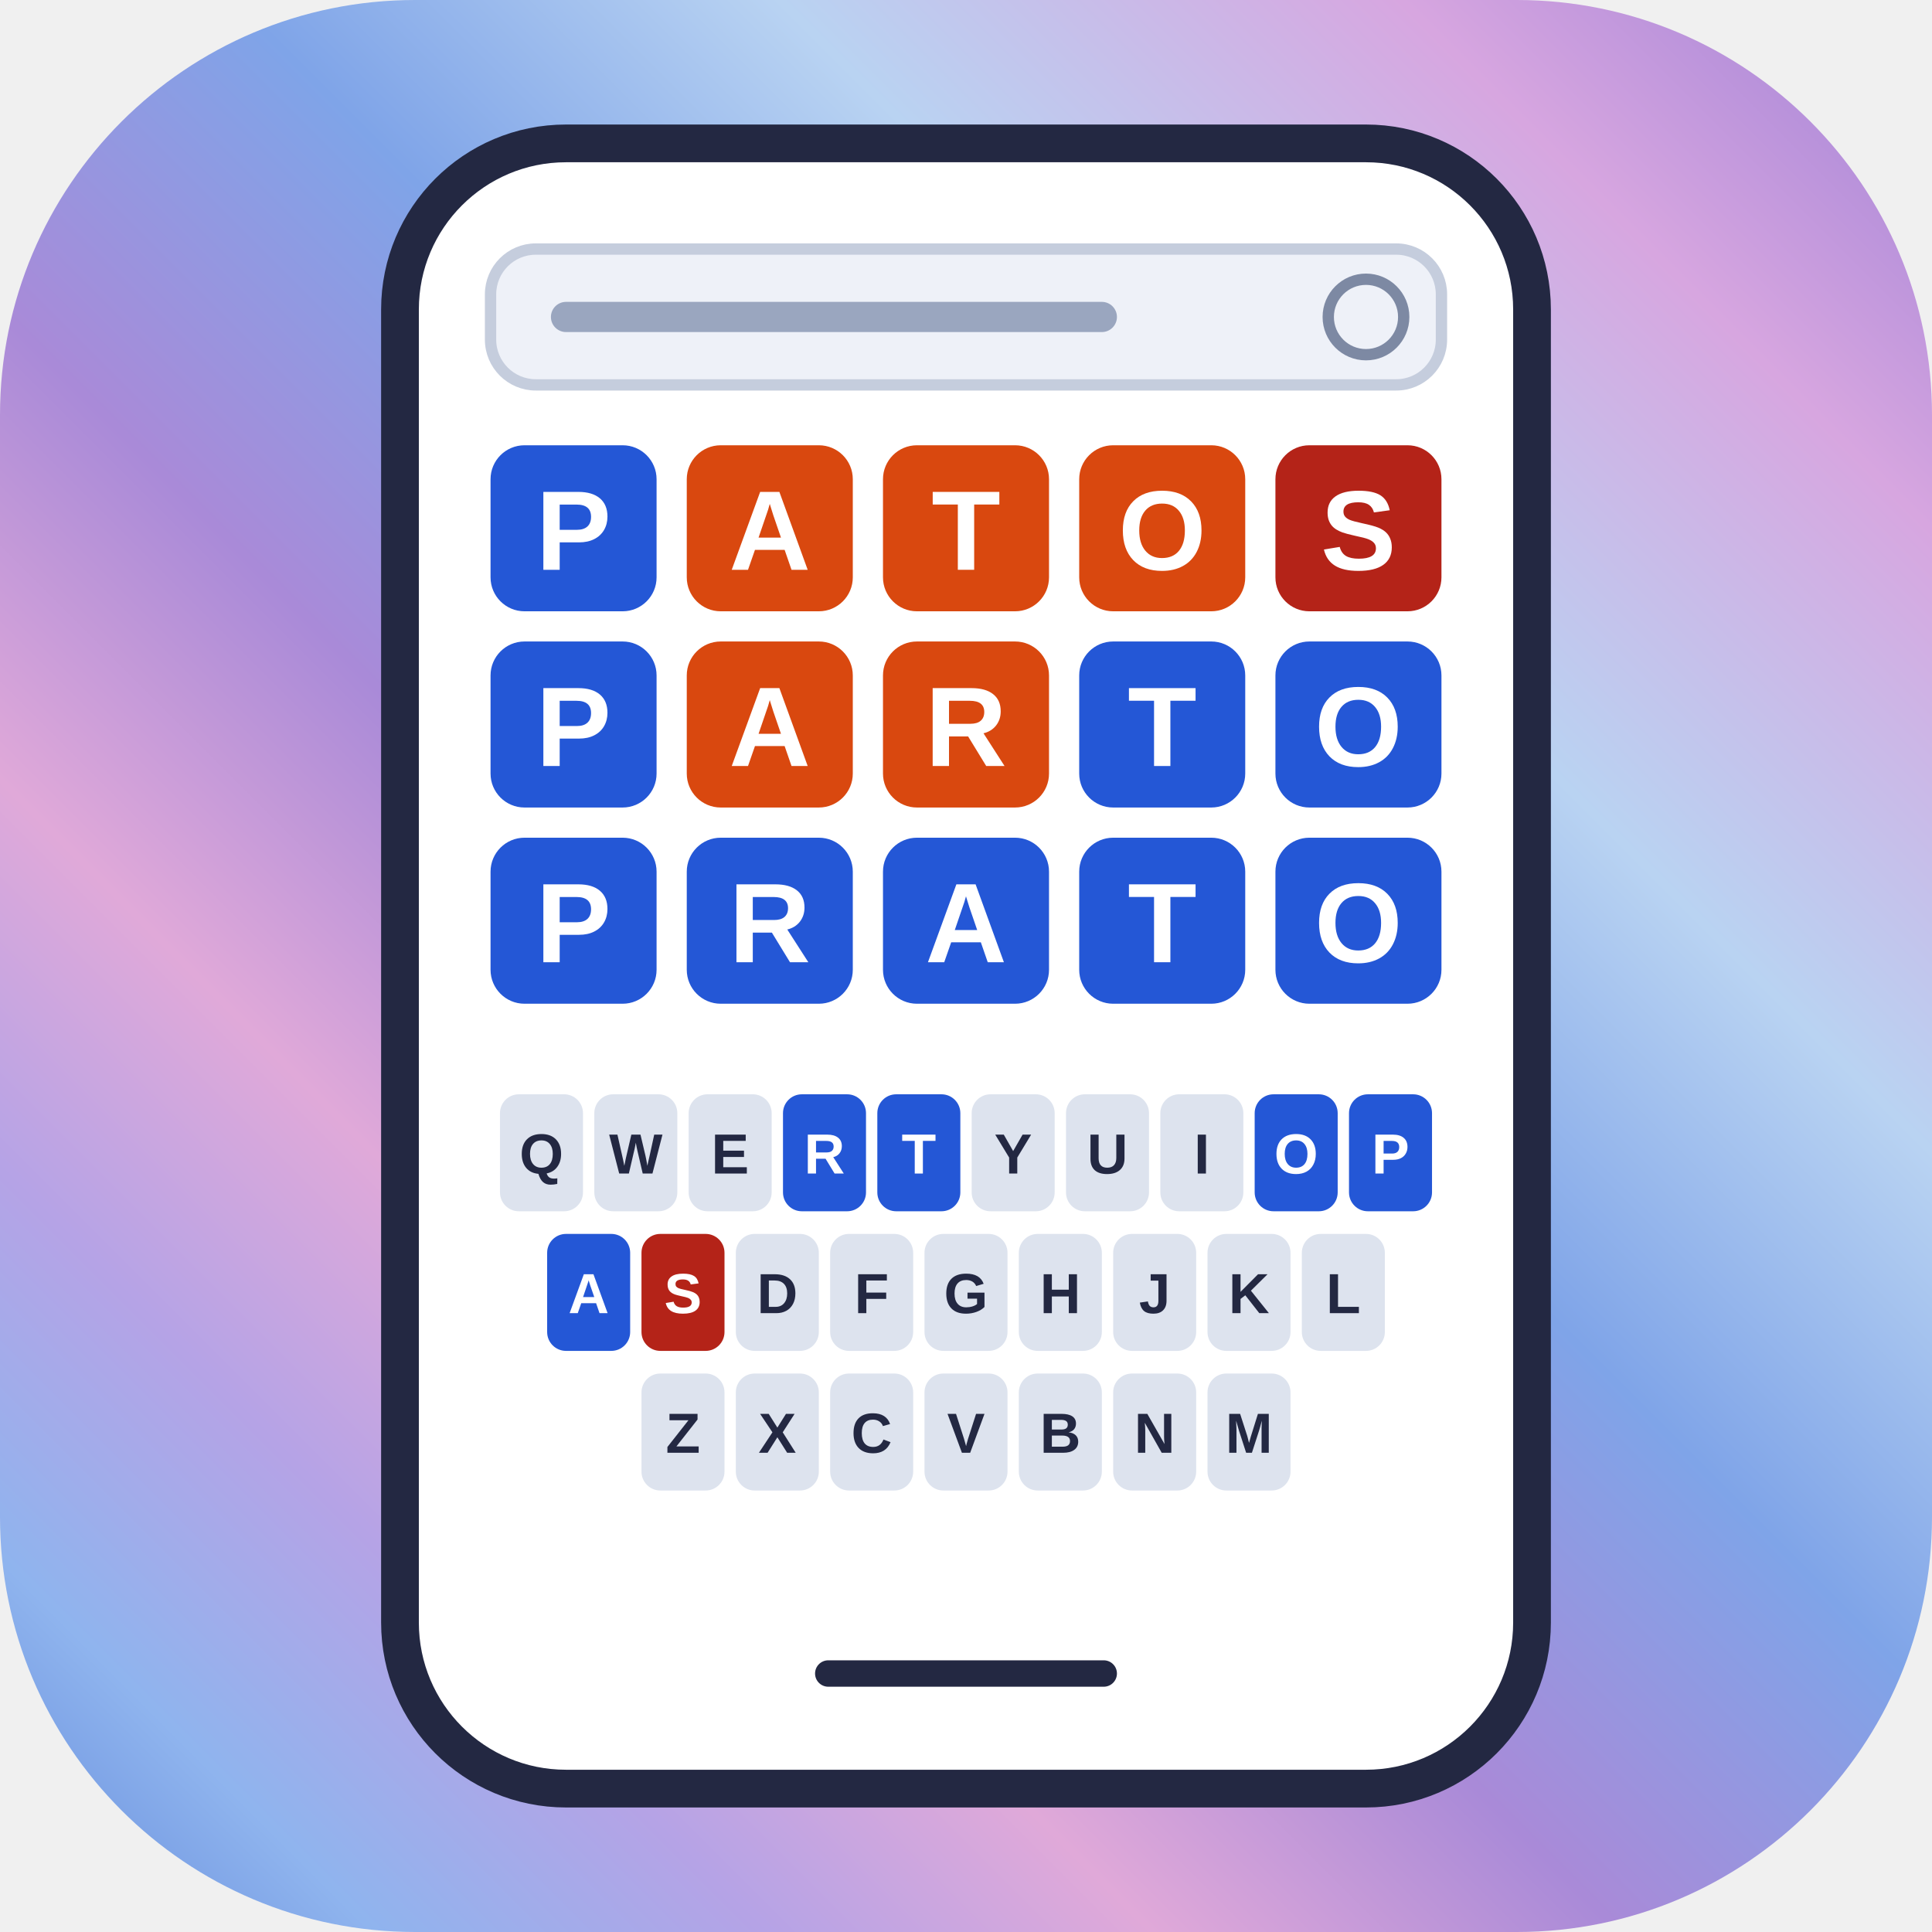
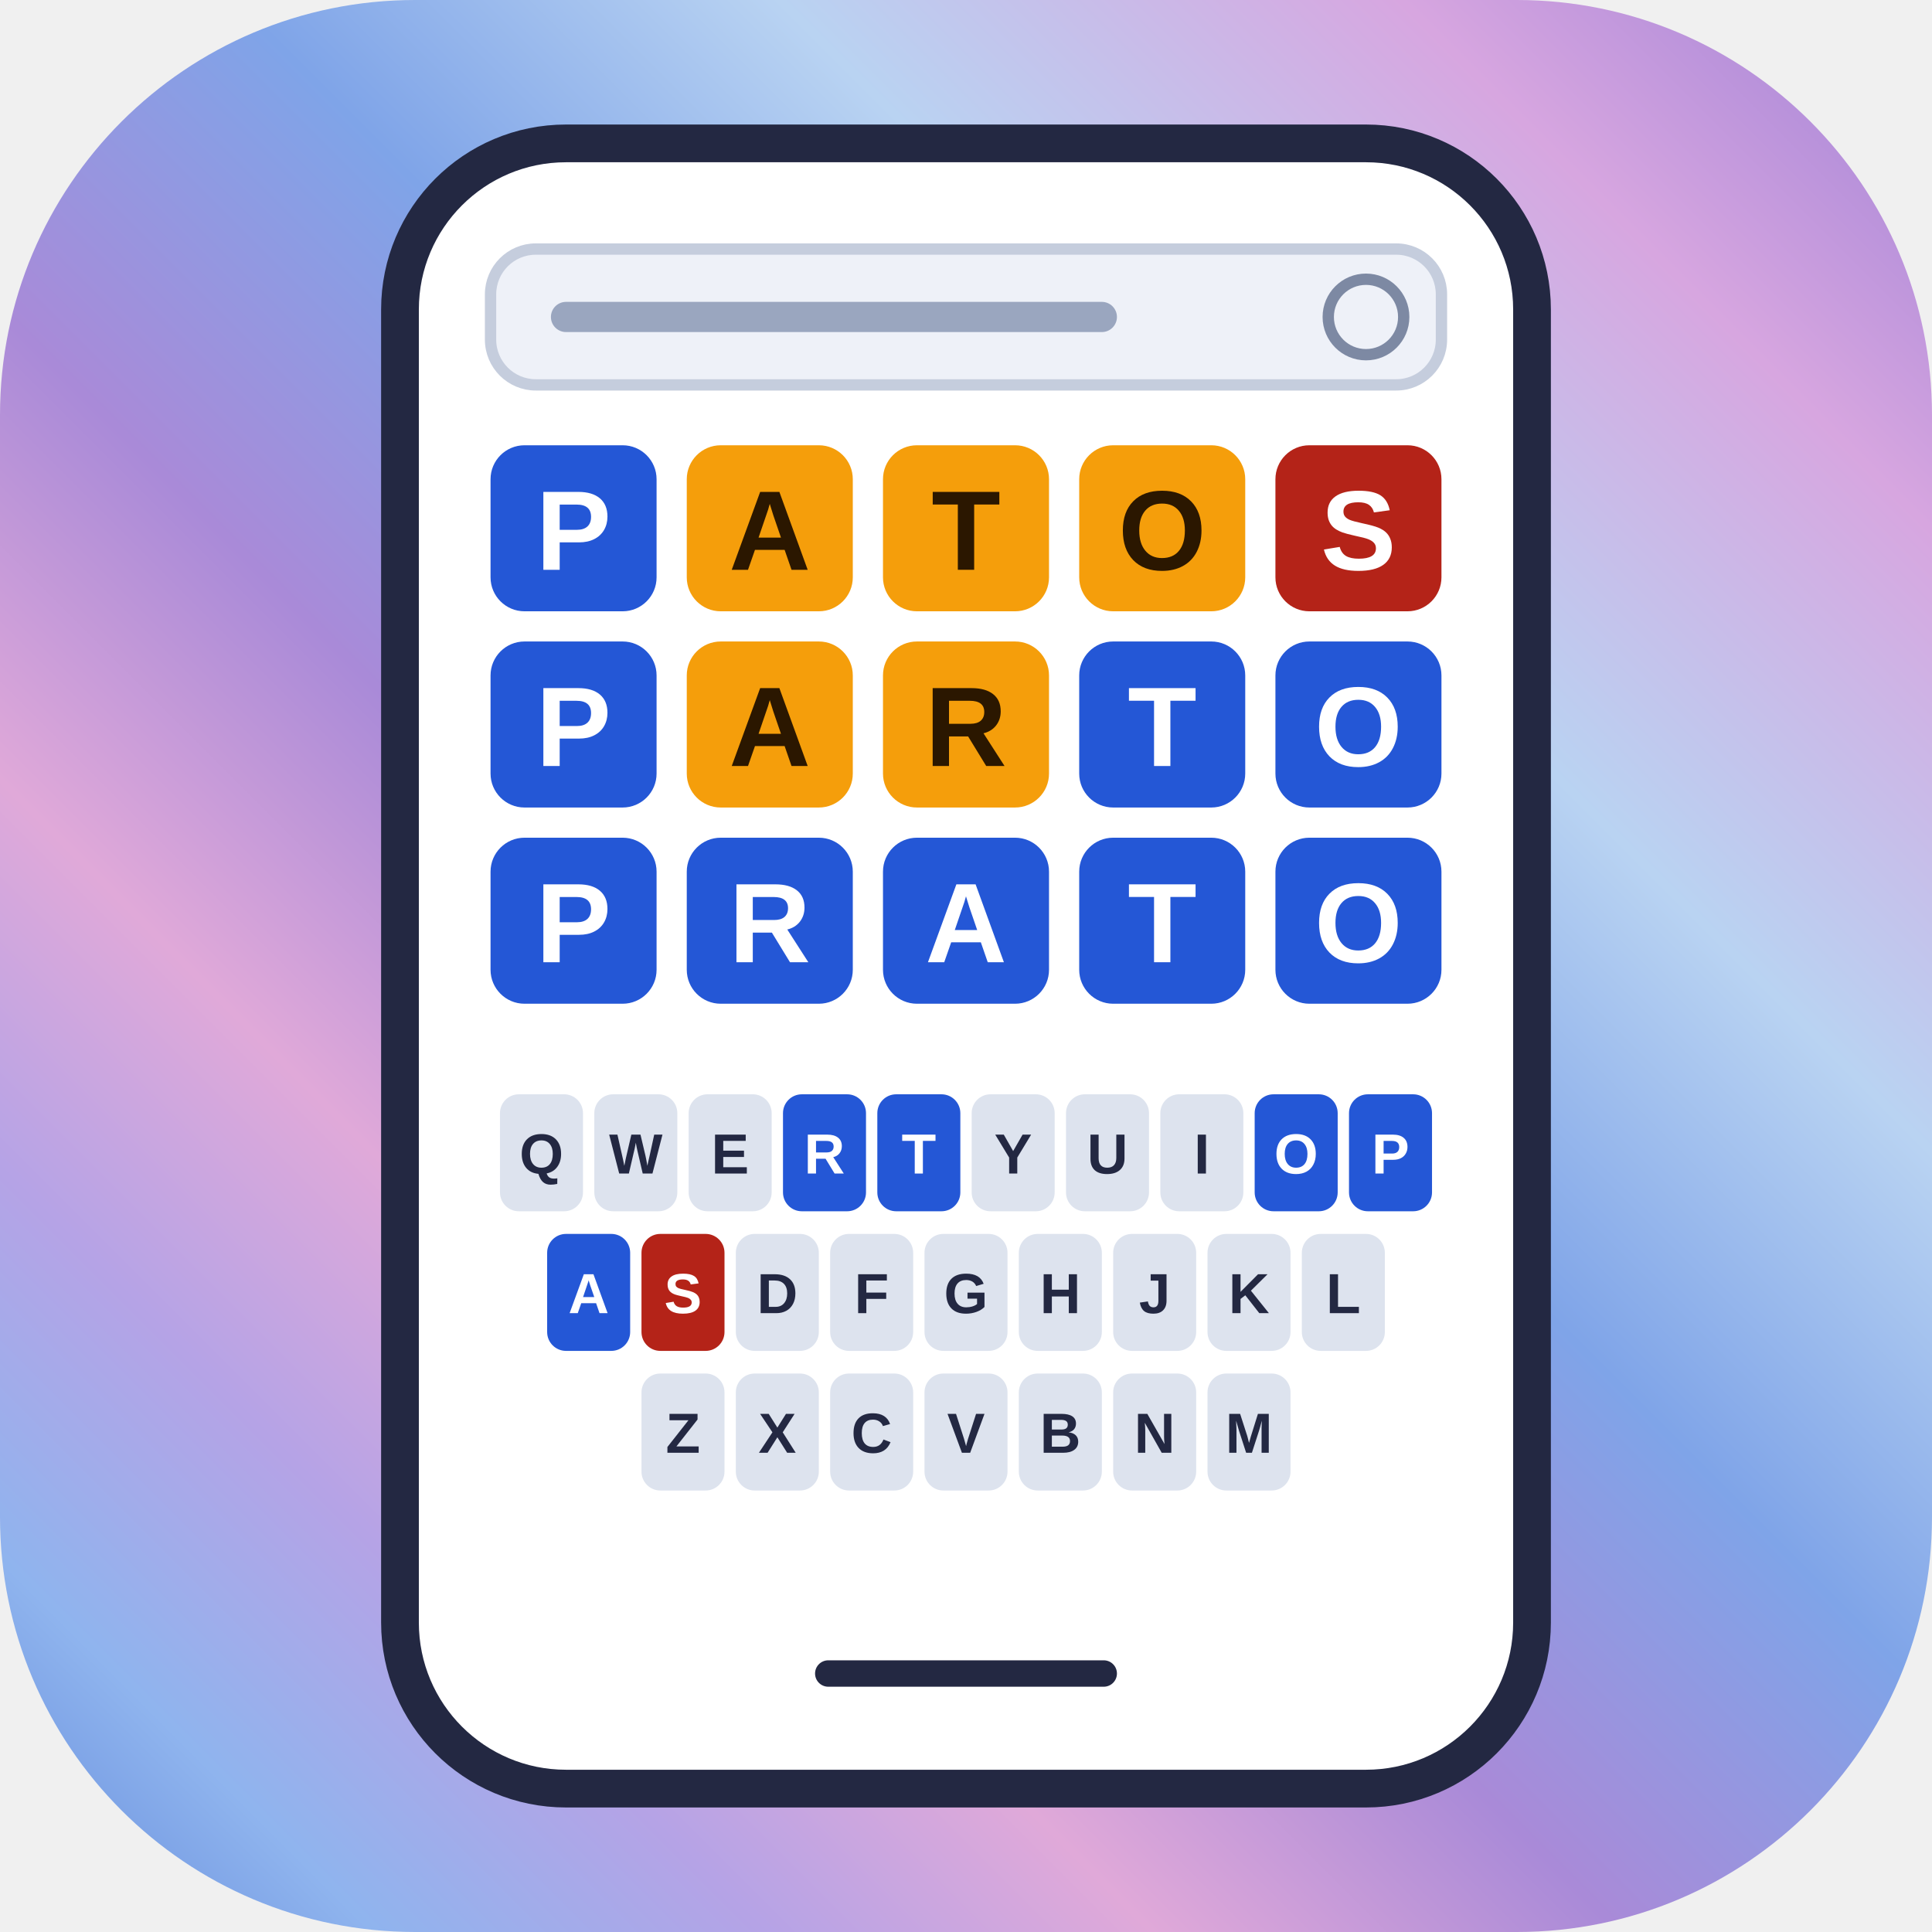
<svg xmlns="http://www.w3.org/2000/svg" viewBox="0 0 512 512">
  <style>
  text { font-family: "Arial Rounded MT Bold", "Segoe UI", Arial, sans-serif; font-weight: 800; text-anchor: middle; }
-   .l { font-size: 30px; fill: #fff; }
+   .l { font-size: 30px; }
  .k { font-size: 15px; }
</style>
  <defs>
    <linearGradient id="ceu" x1="1" y1="0" x2="0" y2="1">
      <stop offset="0" stop-color="#9C7FD6" />
      <stop offset=".14" stop-color="#D7A6E0" />
      <stop offset=".30" stop-color="#B9D3F2" />
      <stop offset=".44" stop-color="#7FA4E8" />
      <stop offset=".58" stop-color="#A98AD8" />
      <stop offset=".70" stop-color="#E0A9D9" />
      <stop offset=".80" stop-color="#B5A3E6" />
      <stop offset=".90" stop-color="#8FB4EE" />
      <stop offset="1" stop-color="#5F86D9" />
    </linearGradient>
  </defs>
  <rect width="512" height="512" rx="110" fill="url(#ceu)" />
  <rect x="106" y="38" width="300" height="436" rx="44" fill="#fff" stroke="#232842" stroke-width="10" />
  <rect x="130" y="66" width="252" height="36" rx="12" fill="#EEF1F8" stroke="#C5CDDD" stroke-width="3" />
  <rect x="146" y="80" width="150" height="8" rx="4" fill="#9AA6BF" />
  <circle cx="362" cy="84" r="10" fill="none" stroke="#7D89A3" stroke-width="3" />
  <rect x="130" y="118" width="44" height="44" rx="9" fill="#2457D6" />
-   <text x="152.0" y="151.0" class="l">P</text>
-   <rect x="182" y="118" width="44" height="44" rx="9" fill="#D9480F" />
-   <text x="204.0" y="151.0" class="l">A</text>
-   <rect x="234" y="118" width="44" height="44" rx="9" fill="#D9480F" />
-   <text x="256.0" y="151.0" class="l">T</text>
-   <rect x="286" y="118" width="44" height="44" rx="9" fill="#D9480F" />
-   <text x="308.0" y="151.0" class="l">O</text>
+   <text x="152.0" y="151.0" class="l" fill="#fff">P</text>
+   <rect x="182" y="118" width="44" height="44" rx="9" fill="#F59E0B" />
+   <text x="204.0" y="151.0" class="l" fill="#2B1700">A</text>
+   <rect x="234" y="118" width="44" height="44" rx="9" fill="#F59E0B" />
+   <text x="256.0" y="151.0" class="l" fill="#2B1700">T</text>
+   <rect x="286" y="118" width="44" height="44" rx="9" fill="#F59E0B" />
+   <text x="308.0" y="151.0" class="l" fill="#2B1700">O</text>
  <rect x="338" y="118" width="44" height="44" rx="9" fill="#B42318" />
-   <text x="360.0" y="151.0" class="l">S</text>
+   <text x="360.0" y="151.0" class="l" fill="#fff">S</text>
  <rect x="130" y="170" width="44" height="44" rx="9" fill="#2457D6" />
-   <text x="152.0" y="203.0" class="l">P</text>
-   <rect x="182" y="170" width="44" height="44" rx="9" fill="#D9480F" />
-   <text x="204.0" y="203.0" class="l">A</text>
-   <rect x="234" y="170" width="44" height="44" rx="9" fill="#D9480F" />
-   <text x="256.0" y="203.0" class="l">R</text>
+   <text x="152.0" y="203.0" class="l" fill="#fff">P</text>
+   <rect x="182" y="170" width="44" height="44" rx="9" fill="#F59E0B" />
+   <text x="204.0" y="203.0" class="l" fill="#2B1700">A</text>
+   <rect x="234" y="170" width="44" height="44" rx="9" fill="#F59E0B" />
+   <text x="256.0" y="203.0" class="l" fill="#2B1700">R</text>
  <rect x="286" y="170" width="44" height="44" rx="9" fill="#2457D6" />
-   <text x="308.0" y="203.0" class="l">T</text>
+   <text x="308.0" y="203.0" class="l" fill="#fff">T</text>
  <rect x="338" y="170" width="44" height="44" rx="9" fill="#2457D6" />
-   <text x="360.0" y="203.0" class="l">O</text>
+   <text x="360.0" y="203.0" class="l" fill="#fff">O</text>
  <rect x="130" y="222" width="44" height="44" rx="9" fill="#2457D6" />
-   <text x="152.0" y="255.0" class="l">P</text>
+   <text x="152.0" y="255.0" class="l" fill="#fff">P</text>
  <rect x="182" y="222" width="44" height="44" rx="9" fill="#2457D6" />
-   <text x="204.0" y="255.0" class="l">R</text>
+   <text x="204.0" y="255.0" class="l" fill="#fff">R</text>
  <rect x="234" y="222" width="44" height="44" rx="9" fill="#2457D6" />
-   <text x="256.0" y="255.0" class="l">A</text>
+   <text x="256.0" y="255.0" class="l" fill="#fff">A</text>
  <rect x="286" y="222" width="44" height="44" rx="9" fill="#2457D6" />
-   <text x="308.0" y="255.0" class="l">T</text>
+   <text x="308.0" y="255.0" class="l" fill="#fff">T</text>
  <rect x="338" y="222" width="44" height="44" rx="9" fill="#2457D6" />
-   <text x="360.0" y="255.0" class="l">O</text>
+   <text x="360.0" y="255.0" class="l" fill="#fff">O</text>
  <rect x="132.5" y="290" width="22" height="31" rx="5" fill="#DDE3EE" />
  <text x="143.5" y="311" class="k" fill="#232842">Q</text>
  <rect x="157.5" y="290" width="22" height="31" rx="5" fill="#DDE3EE" />
  <text x="168.5" y="311" class="k" fill="#232842">W</text>
  <rect x="182.5" y="290" width="22" height="31" rx="5" fill="#DDE3EE" />
  <text x="193.5" y="311" class="k" fill="#232842">E</text>
  <rect x="207.5" y="290" width="22" height="31" rx="5" fill="#2457D6" />
  <text x="218.5" y="311" class="k" fill="#fff">R</text>
  <rect x="232.5" y="290" width="22" height="31" rx="5" fill="#2457D6" />
  <text x="243.5" y="311" class="k" fill="#fff">T</text>
  <rect x="257.5" y="290" width="22" height="31" rx="5" fill="#DDE3EE" />
  <text x="268.5" y="311" class="k" fill="#232842">Y</text>
  <rect x="282.5" y="290" width="22" height="31" rx="5" fill="#DDE3EE" />
  <text x="293.5" y="311" class="k" fill="#232842">U</text>
  <rect x="307.5" y="290" width="22" height="31" rx="5" fill="#DDE3EE" />
  <text x="318.5" y="311" class="k" fill="#232842">I</text>
  <rect x="332.5" y="290" width="22" height="31" rx="5" fill="#2457D6" />
  <text x="343.5" y="311" class="k" fill="#fff">O</text>
  <rect x="357.5" y="290" width="22" height="31" rx="5" fill="#2457D6" />
  <text x="368.5" y="311" class="k" fill="#fff">P</text>
  <rect x="145.0" y="327" width="22" height="31" rx="5" fill="#2457D6" />
  <text x="156.0" y="348" class="k" fill="#fff">A</text>
  <rect x="170.0" y="327" width="22" height="31" rx="5" fill="#B42318" />
  <text x="181.0" y="348" class="k" fill="#fff">S</text>
  <rect x="195.0" y="327" width="22" height="31" rx="5" fill="#DDE3EE" />
  <text x="206.0" y="348" class="k" fill="#232842">D</text>
  <rect x="220.0" y="327" width="22" height="31" rx="5" fill="#DDE3EE" />
  <text x="231.0" y="348" class="k" fill="#232842">F</text>
  <rect x="245.0" y="327" width="22" height="31" rx="5" fill="#DDE3EE" />
  <text x="256.0" y="348" class="k" fill="#232842">G</text>
  <rect x="270.0" y="327" width="22" height="31" rx="5" fill="#DDE3EE" />
  <text x="281.0" y="348" class="k" fill="#232842">H</text>
  <rect x="295.0" y="327" width="22" height="31" rx="5" fill="#DDE3EE" />
  <text x="306.0" y="348" class="k" fill="#232842">J</text>
  <rect x="320.0" y="327" width="22" height="31" rx="5" fill="#DDE3EE" />
  <text x="331.0" y="348" class="k" fill="#232842">K</text>
  <rect x="345.0" y="327" width="22" height="31" rx="5" fill="#DDE3EE" />
  <text x="356.0" y="348" class="k" fill="#232842">L</text>
  <rect x="170.0" y="364" width="22" height="31" rx="5" fill="#DDE3EE" />
  <text x="181.0" y="385" class="k" fill="#232842">Z</text>
  <rect x="195.0" y="364" width="22" height="31" rx="5" fill="#DDE3EE" />
  <text x="206.0" y="385" class="k" fill="#232842">X</text>
  <rect x="220.0" y="364" width="22" height="31" rx="5" fill="#DDE3EE" />
  <text x="231.0" y="385" class="k" fill="#232842">C</text>
  <rect x="245.0" y="364" width="22" height="31" rx="5" fill="#DDE3EE" />
  <text x="256.0" y="385" class="k" fill="#232842">V</text>
  <rect x="270.0" y="364" width="22" height="31" rx="5" fill="#DDE3EE" />
  <text x="281.0" y="385" class="k" fill="#232842">B</text>
  <rect x="295.0" y="364" width="22" height="31" rx="5" fill="#DDE3EE" />
  <text x="306.0" y="385" class="k" fill="#232842">N</text>
  <rect x="320.0" y="364" width="22" height="31" rx="5" fill="#DDE3EE" />
  <text x="331.0" y="385" class="k" fill="#232842">M</text>
  <rect x="216" y="440" width="80" height="7" rx="3.5" fill="#232842" />
</svg>
